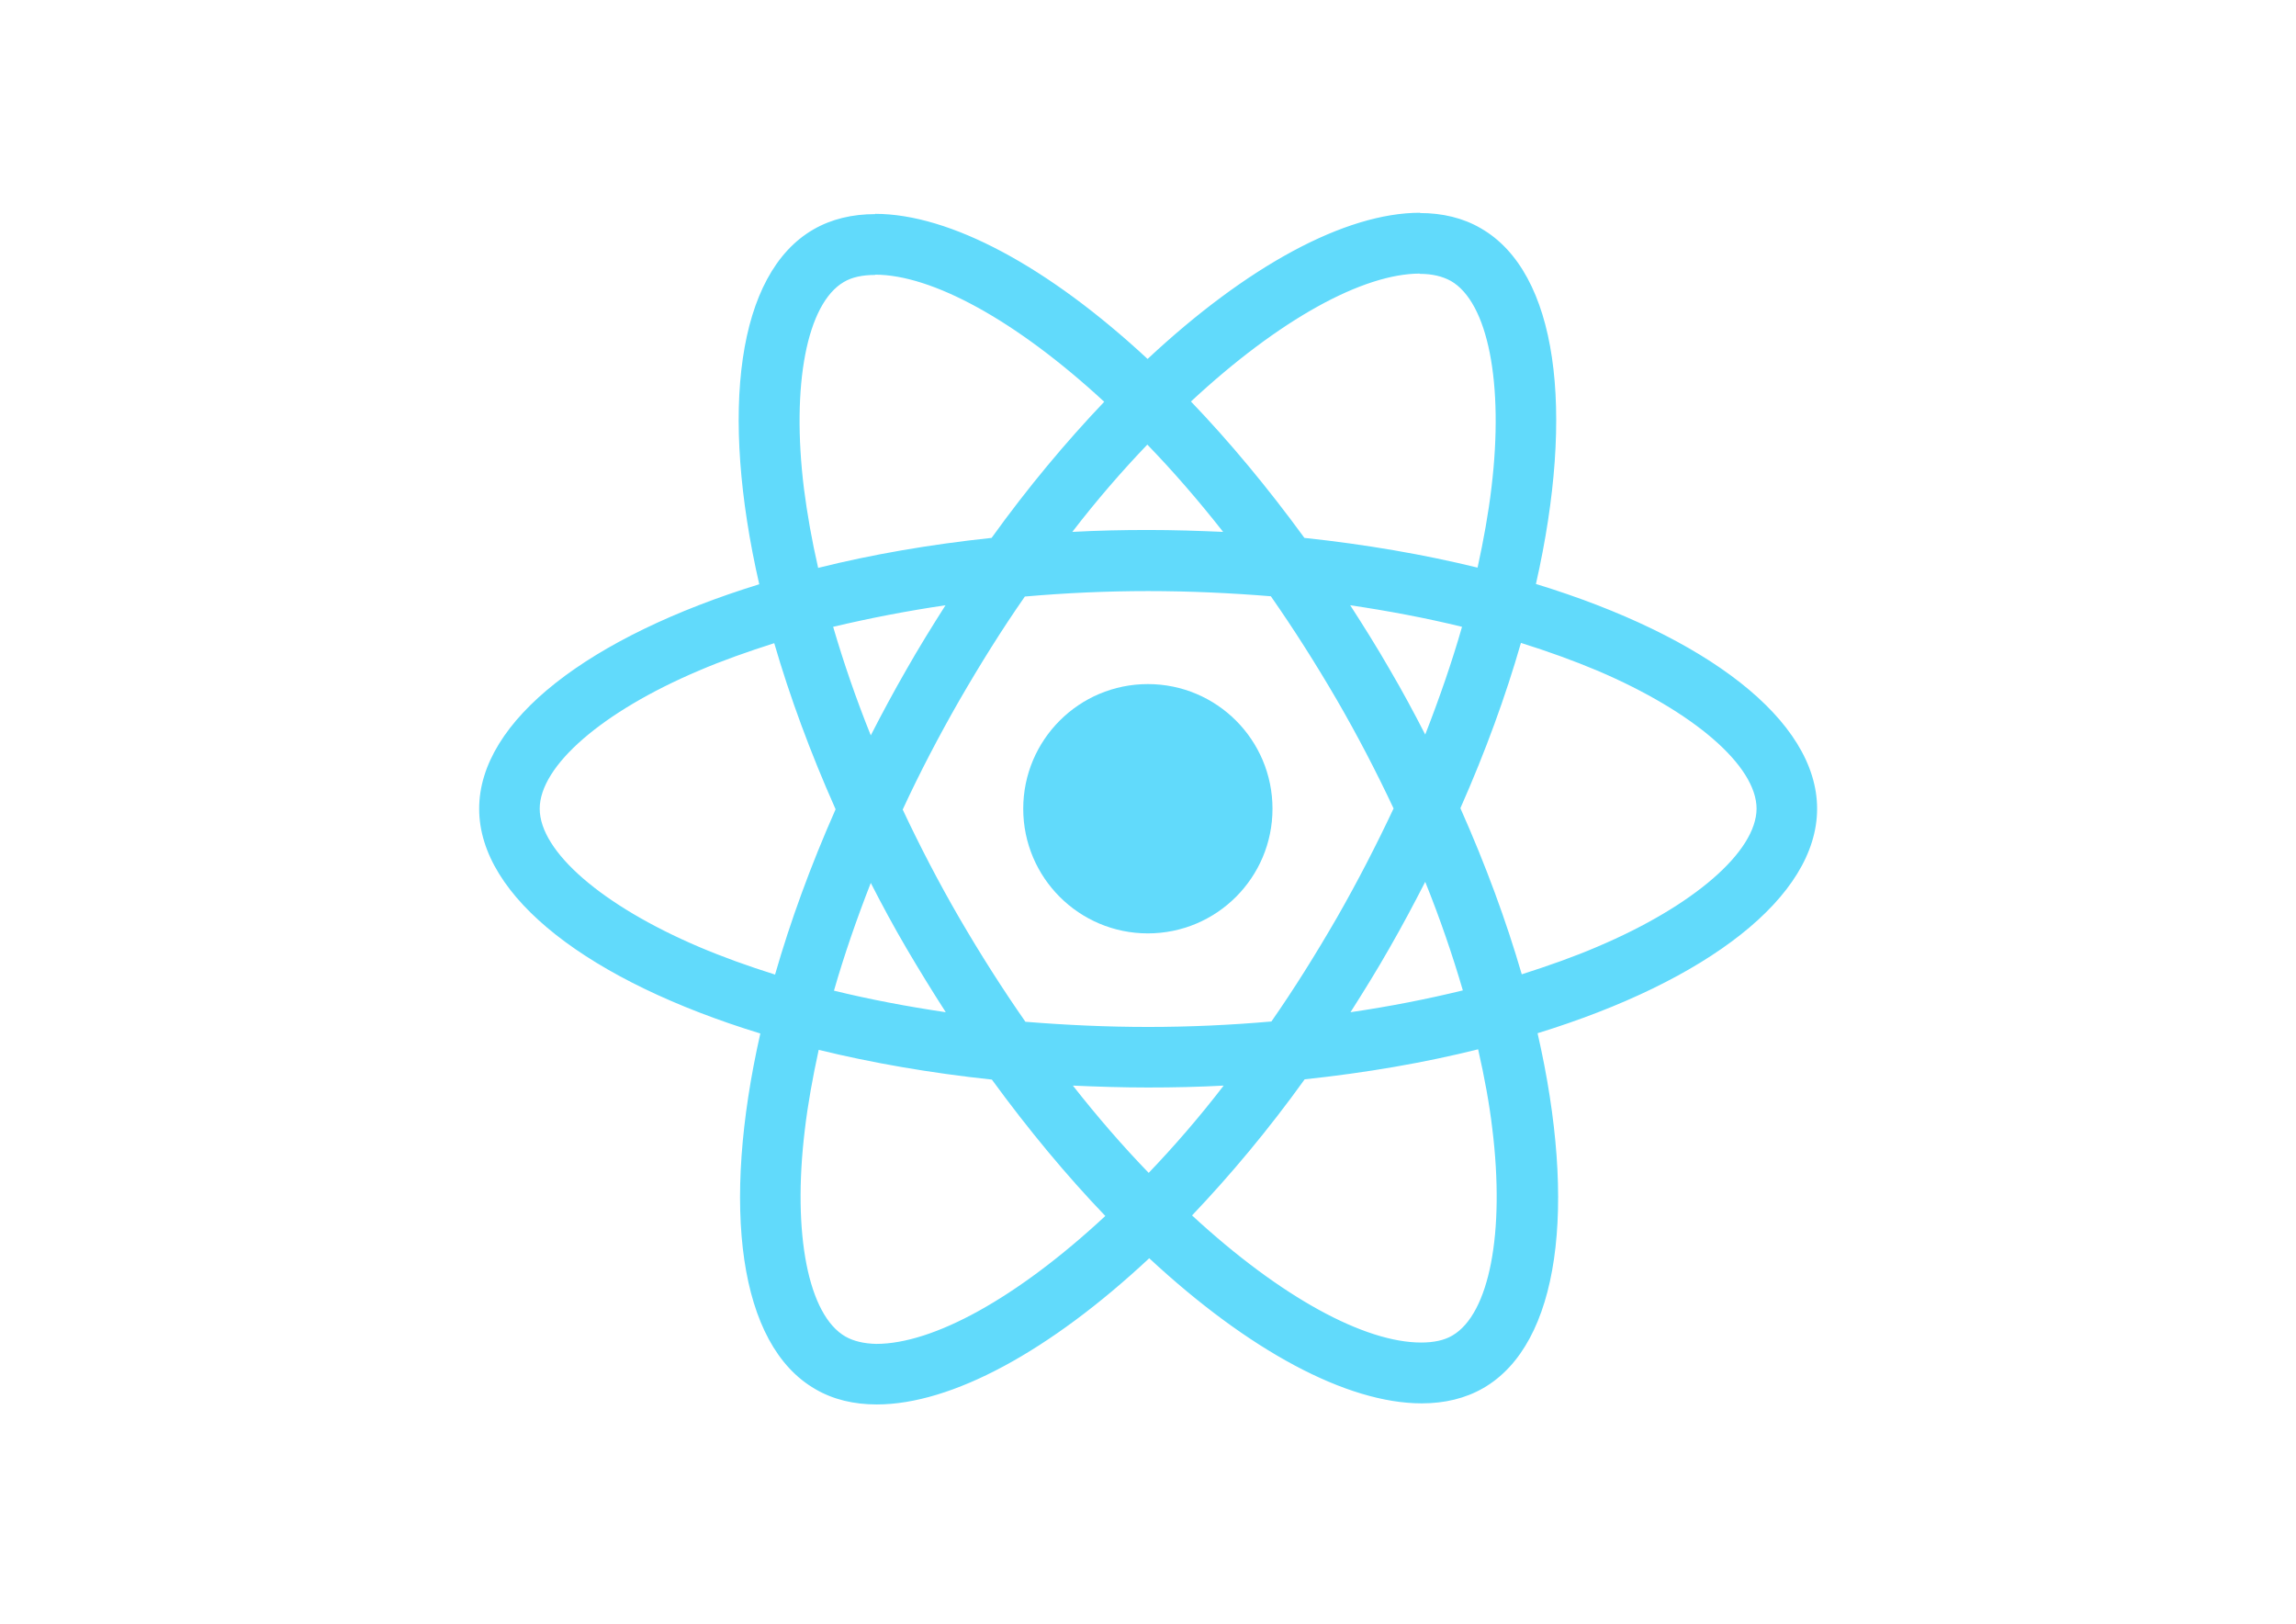
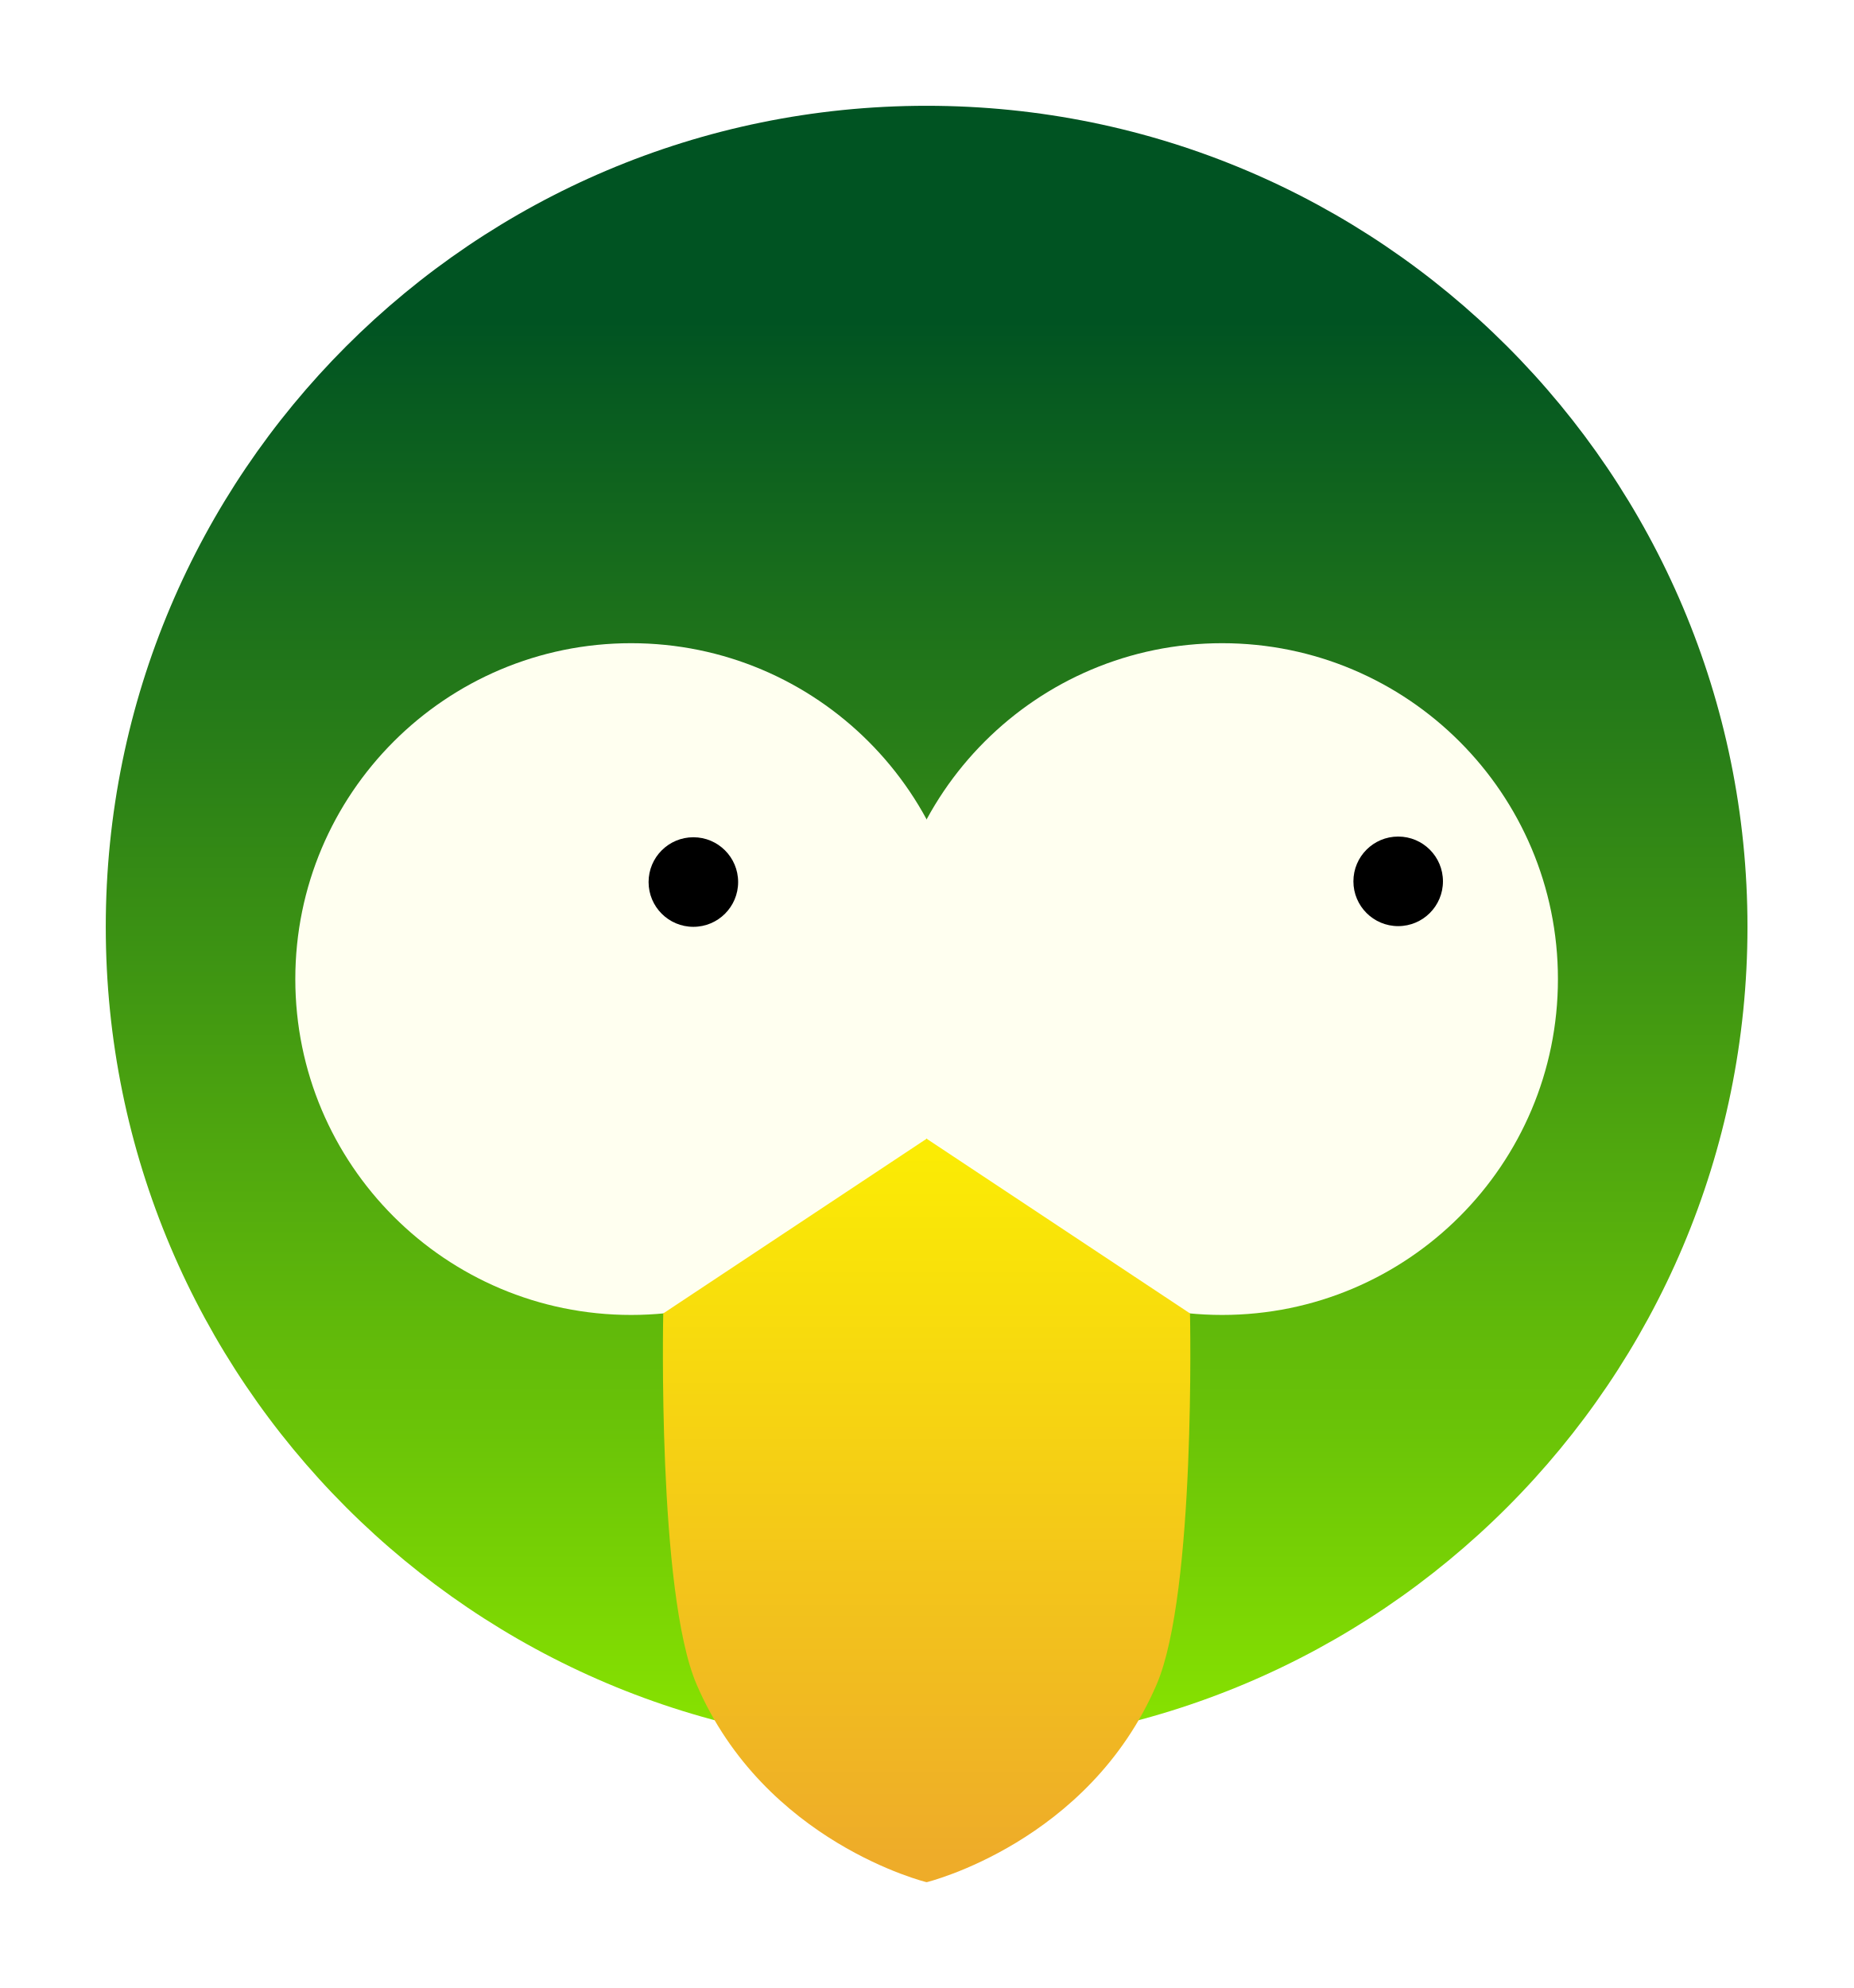
- <svg xmlns="http://www.w3.org/2000/svg" viewBox="0 0 841.9 595.3">
-   <g fill="#61DAFB">
-     <path d="M666.3 296.5c0-32.5-40.7-63.3-103.1-82.4 14.4-63.6 8-114.2-20.2-130.4-6.5-3.8-14.1-5.6-22.4-5.6v22.3c4.6 0 8.3.9 11.4 2.6 13.6 7.8 19.5 37.5 14.9 75.7-1.1 9.4-2.9 19.3-5.1 29.4-19.6-4.8-41-8.5-63.5-10.9-13.5-18.5-27.5-35.3-41.6-50 32.6-30.3 63.2-46.9 84-46.9V78c-27.5 0-63.5 19.6-99.9 53.6-36.4-33.8-72.4-53.2-99.9-53.2v22.3c20.7 0 51.4 16.5 84 46.6-14 14.7-28 31.4-41.3 49.9-22.6 2.4-44 6.1-63.6 11-2.3-10-4-19.7-5.2-29-4.7-38.2 1.1-67.9 14.6-75.8 3-1.8 6.9-2.6 11.5-2.6V78.5c-8.4 0-16 1.8-22.6 5.6-28.1 16.2-34.4 66.7-19.9 130.1-62.2 19.2-102.7 49.9-102.7 82.3 0 32.5 40.7 63.3 103.1 82.4-14.4 63.6-8 114.2 20.2 130.4 6.5 3.8 14.1 5.6 22.5 5.6 27.5 0 63.5-19.6 99.9-53.6 36.4 33.8 72.4 53.2 99.9 53.2 8.4 0 16-1.8 22.6-5.6 28.1-16.2 34.4-66.7 19.9-130.1 62-19.1 102.5-49.9 102.5-82.3zm-130.2-66.7c-3.7 12.9-8.3 26.2-13.5 39.5-4.1-8-8.4-16-13.1-24-4.6-8-9.5-15.8-14.4-23.4 14.2 2.1 27.9 4.7 41 7.9zm-45.8 106.5c-7.8 13.5-15.8 26.3-24.1 38.2-14.9 1.3-30 2-45.2 2-15.1 0-30.2-.7-45-1.9-8.3-11.9-16.4-24.6-24.2-38-7.6-13.1-14.5-26.4-20.8-39.8 6.2-13.4 13.2-26.8 20.7-39.9 7.8-13.5 15.8-26.3 24.1-38.2 14.9-1.3 30-2 45.2-2 15.1 0 30.2.7 45 1.9 8.3 11.9 16.4 24.6 24.2 38 7.6 13.1 14.5 26.4 20.8 39.8-6.3 13.4-13.2 26.8-20.7 39.9zm32.3-13c5.4 13.4 10 26.8 13.8 39.8-13.1 3.2-26.9 5.9-41.2 8 4.9-7.7 9.8-15.6 14.4-23.7 4.6-8 8.9-16.1 13-24.1zM421.2 430c-9.3-9.6-18.6-20.3-27.8-32 9 .4 18.2.7 27.5.7 9.4 0 18.7-.2 27.8-.7-9 11.7-18.3 22.4-27.5 32zm-74.4-58.9c-14.2-2.1-27.9-4.7-41-7.9 3.7-12.9 8.3-26.2 13.5-39.5 4.1 8 8.4 16 13.1 24 4.7 8 9.5 15.8 14.4 23.4zM420.7 163c9.3 9.6 18.6 20.3 27.8 32-9-.4-18.2-.7-27.5-.7-9.4 0-18.7.2-27.8.7 9-11.7 18.3-22.4 27.5-32zm-74 58.9c-4.9 7.7-9.8 15.6-14.4 23.7-4.6 8-8.9 16-13 24-5.4-13.4-10-26.8-13.8-39.8 13.1-3.1 26.9-5.8 41.2-7.9zm-90.5 125.2c-35.4-15.1-58.3-34.9-58.3-50.6 0-15.7 22.9-35.6 58.3-50.6 8.6-3.7 18-7 27.7-10.1 5.7 19.6 13.2 40 22.5 60.9-9.2 20.8-16.6 41.1-22.2 60.6-9.9-3.1-19.3-6.5-28-10.2zM310 490c-13.6-7.8-19.5-37.5-14.9-75.7 1.1-9.4 2.9-19.3 5.1-29.4 19.6 4.8 41 8.5 63.5 10.9 13.5 18.5 27.5 35.3 41.6 50-32.6 30.3-63.2 46.9-84 46.9-4.5-.1-8.3-1-11.3-2.7zm237.2-76.2c4.7 38.2-1.1 67.9-14.6 75.8-3 1.8-6.9 2.6-11.5 2.6-20.7 0-51.4-16.5-84-46.6 14-14.7 28-31.4 41.3-49.9 22.6-2.4 44-6.1 63.6-11 2.3 10.1 4.1 19.8 5.2 29.1zm38.5-66.7c-8.6 3.7-18 7-27.7 10.1-5.7-19.6-13.2-40-22.5-60.9 9.2-20.8 16.6-41.1 22.2-60.6 9.9 3.1 19.3 6.5 28.1 10.2 35.4 15.1 58.3 34.9 58.3 50.6-.1 15.7-23 35.6-58.4 50.6zM320.8 78.4z" />
-     <circle cx="420.9" cy="296.5" r="45.7" />
-     <path d="M520.5 78.1z" />
+ <svg xmlns="http://www.w3.org/2000/svg" xmlns:xlink="http://www.w3.org/1999/xlink" width="350.444mm" height="375.844mm" viewBox="0 0 1241.732 1331.732" id="svg2" version="1.1">
+   <defs id="defs4">
+     <linearGradient id="linearGradient4424">
+       <stop style="stop-color:#fcf200;stop-opacity:1" offset="0" id="stop4426" />
+       <stop style="stop-color:#eeac29;stop-opacity:1" offset="1" id="stop4428" />
+     </linearGradient>
+     <linearGradient id="linearGradient4212">
+       <stop style="stop-color:#005322;stop-opacity:1" offset="0" id="stop4214" />
+       <stop style="stop-color:#89e400;stop-opacity:1" offset="1" id="stop4216" />
+     </linearGradient>
+     <linearGradient xlink:href="#linearGradient4212" id="linearGradient4218" x1="663.294" y1="-121.638" x2="663.294" y2="863.065" gradientUnits="userSpaceOnUse" gradientTransform="matrix(0.9717313,0,0,0.9717313,-96.89038,-95.62249)" />
+     <linearGradient xlink:href="#linearGradient4424" id="linearGradient4611" gradientUnits="userSpaceOnUse" x1="559.365" y1="303.49" x2="559.365" y2="823.921" gradientTransform="matrix(0.9956724,0,0,1,1.619841,354.945)" />
+     <linearGradient xlink:href="#linearGradient4424" id="linearGradient4611-1" gradientUnits="userSpaceOnUse" x1="559.365" y1="303.49" x2="559.365" y2="823.921" gradientTransform="matrix(-0.9956708,0,0,0.9999999,1098.379,354.9451)" />
+   </defs>
+   <g id="layer1" transform="translate(60.86614,428.5039)">
+     <circle style="fill:url(#linearGradient4218);fill-opacity:1;fill-rule:evenodd;stroke:none;stroke-width:1px;stroke-linecap:butt;stroke-linejoin:miter;stroke-opacity:1" id="path4200" cx="560" cy="192.362" r="550" />
+     <g id="g4258" transform="translate(-76.99998,8.8996467e-7)" />
+   </g>
+   <g id="layer2" transform="translate(60.86614,63.54332)">
+     <circle id="path4239" style="fill:#fffff0;fill-opacity:1;stroke:none" r="225" cy="592.323" cx="362" />
+     <path style="fill:#fffff0;fill-opacity:1;stroke:none" d="M 983,592.323 A 225,225 0 0 1 758,817.323 225,225 0 0 1 533,592.323 225,225 0 0 1 758,367.323 225,225 0 0 1 983,592.323 Z" id="path4239-3" />
+     <circle style="fill:#000000;fill-opacity:1;stroke:none" id="path4264" cx="403.706" cy="527.323" r="30" />
+     <circle style="fill:#000000;fill-opacity:1;stroke:none" id="path4264-6" cx="875.958" cy="526.855" r="30" />
+     <g id="g4689" transform="translate(9.999999,0)">
+       <path id="path4315" d="M 395.87,1064.807 C 369.467,1003.344 373.524,816.306 373.524,816.306 l 176.476,-117.029 c 76.368,147.984 47.804,349.52 0,498.046 0,0 -108.564,-26.442 -154.13,-132.516 z" style="fill:url(#linearGradient4611);fill-opacity:1;stroke:none" />
+       <path id="path4315-9" d="m 704.13,1064.807 c 26.403,-61.463 22.346,-248.501 22.346,-248.501 L 550,699.277 c -69.149,215.408 -75.512,337.682 0,498.046 0,0 108.564,-26.442 154.13,-132.516 z" style="fill:url(#linearGradient4611-1);fill-opacity:1;stroke:none" />
+     </g>
  </g>
</svg>
